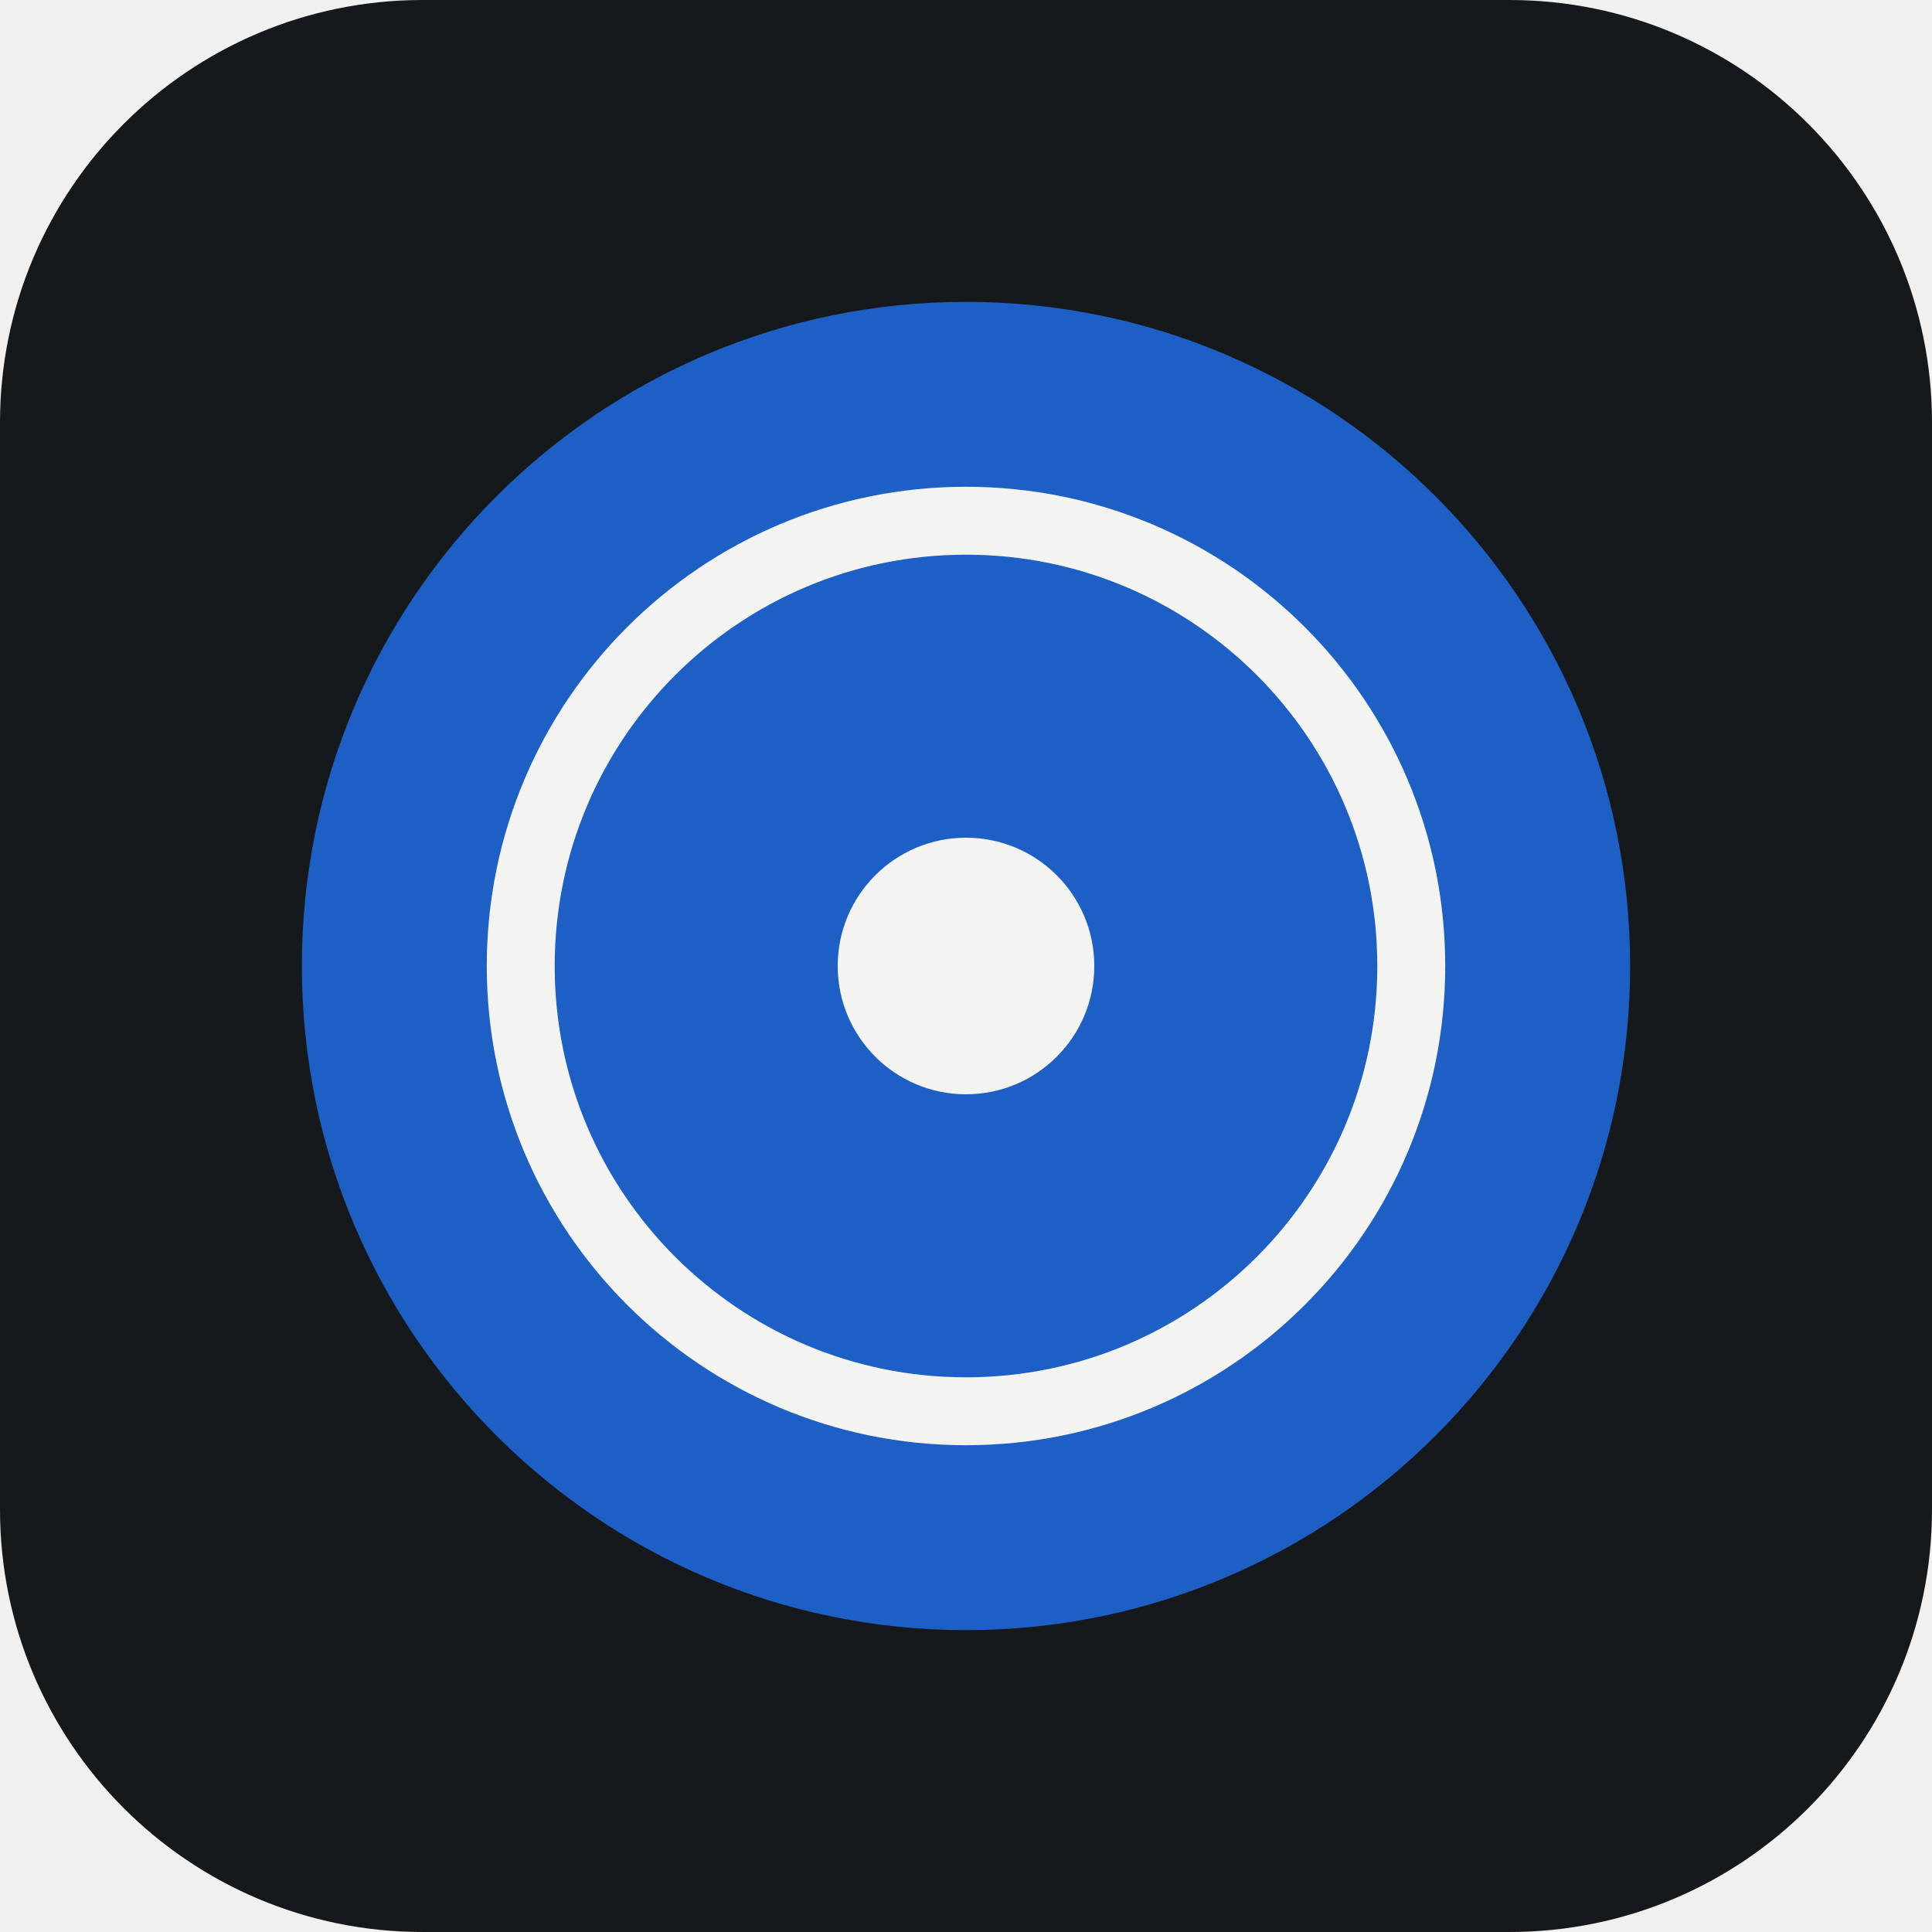
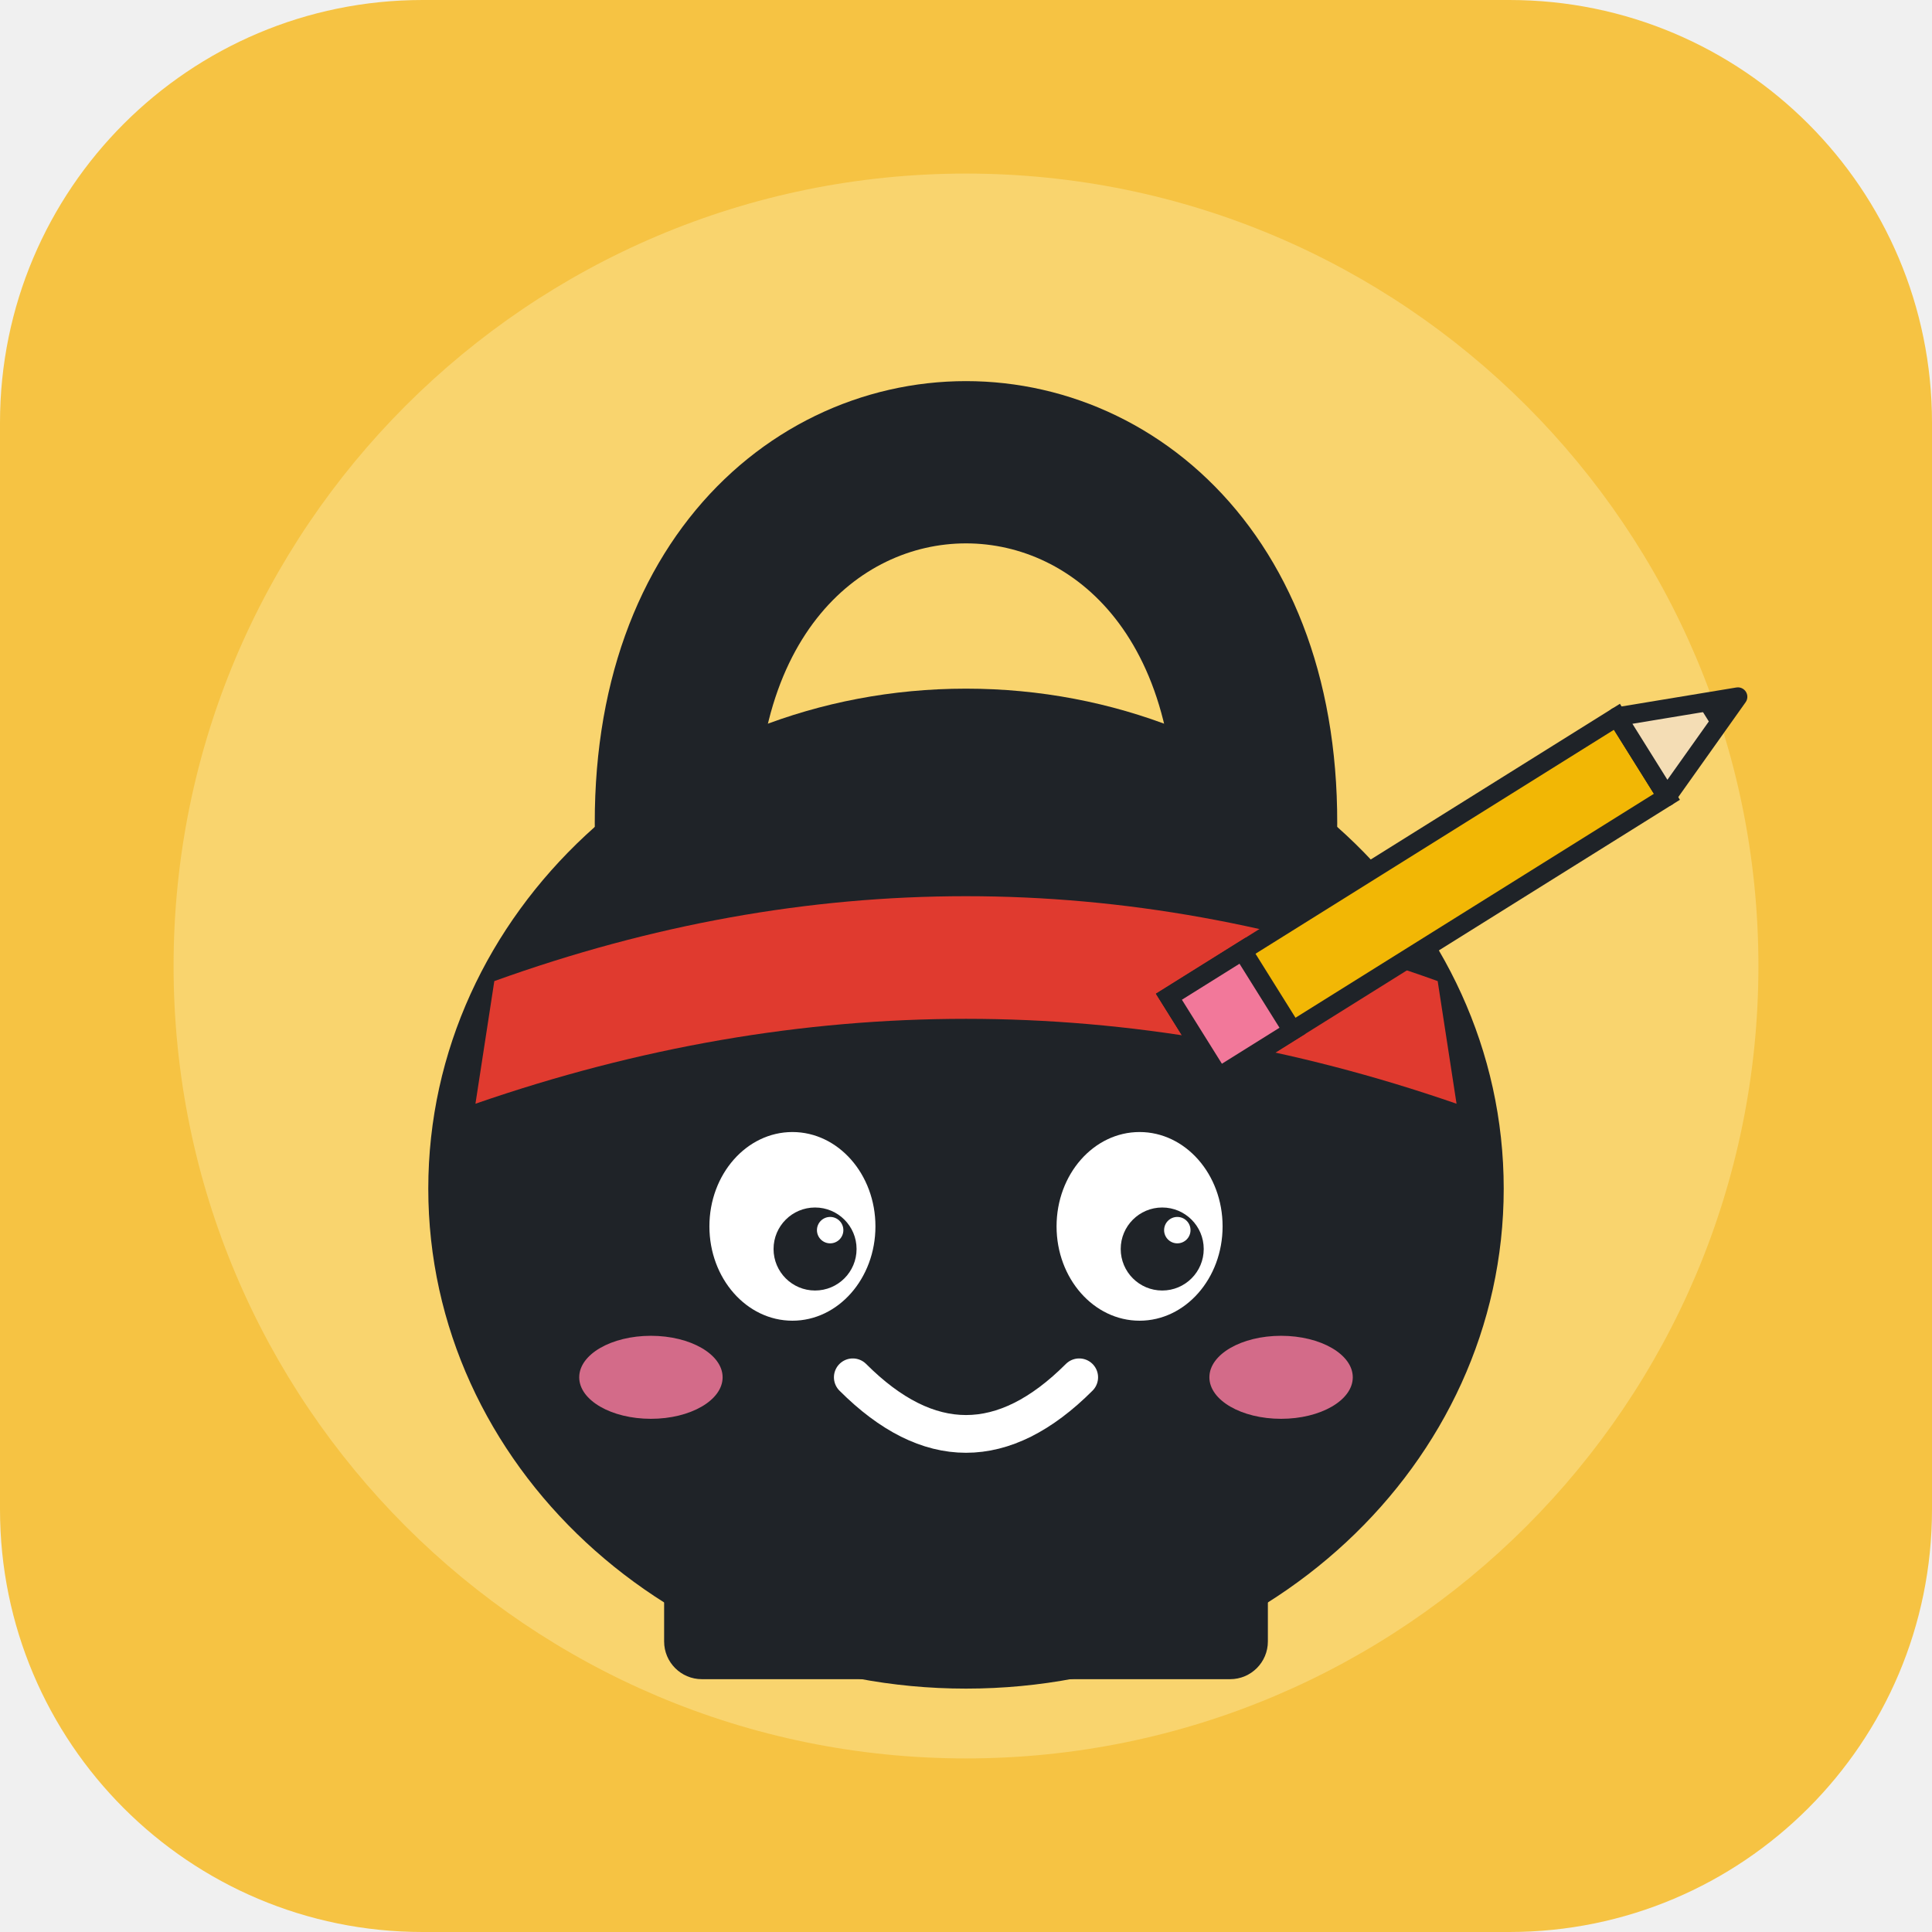
- <svg xmlns="http://www.w3.org/2000/svg" viewBox="0 0 512 512">
-   <rect width="512" height="512" rx="112" fill="#16191c" />
-   <circle cx="256" cy="256" r="176" fill="#1d5fc4" />
-   <circle cx="256" cy="256" r="118" fill="none" stroke="#f3f4f2" stroke-width="18" />
-   <circle cx="256" cy="256" r="34" fill="#f3f4f2" />
+ <svg xmlns="http://www.w3.org/2000/svg" viewBox="0 0 1024 1024">
+   <defs>
+     <clipPath id="r">
+       <rect width="1024" height="1024" rx="224" />
+     </clipPath>
+   </defs>
+   <g clip-path="url(#r)">
+     <rect width="1024" height="1024" fill="#F6C343" />
+     <g transform="translate(512 512) scale(1) translate(-512 -512)">
+       <g id="art">
+         <circle cx="512" cy="512" r="420" fill="#F9D46E" />
+         <path d="M 360 470 C 330 170, 694 170, 664 470" fill="none" stroke="#1F2328" stroke-width="86" stroke-linecap="round" />
+         <ellipse cx="512" cy="630" rx="285" ry="265" fill="#1F2328" />
+         <rect x="352" y="820" width="320" height="70" rx="20" fill="#1F2328" />
+         <path d="M 262 520 Q 512 430 762 520 L 772 585 Q 512 495 252 585 Z" fill="#E03A2F" />
+         <ellipse cx="420" cy="650" rx="44" ry="50" fill="#fff" />
+         <ellipse cx="604" cy="650" rx="44" ry="50" fill="#fff" />
+         <circle cx="432" cy="662" r="22" fill="#1F2328" />
+         <circle cx="616" cy="662" r="22" fill="#1F2328" />
+         <circle cx="440" cy="652" r="7" fill="#fff" />
+         <circle cx="624" cy="652" r="7" fill="#fff" />
+         <ellipse cx="345" cy="730" rx="38" ry="22" fill="#F2789A" opacity=".85" />
+         <ellipse cx="679" cy="730" rx="38" ry="22" fill="#F2789A" opacity=".85" />
+         <path d="M 452 730 Q 512 790 572 730" fill="none" stroke="#fff" stroke-width="20" stroke-linecap="round" />
+         <g transform="rotate(-32 760 470)">
+           <rect x="610" y="445" width="280" height="50" fill="#F2B705" stroke="#1F2328" stroke-width="10" />
+           <rect x="610" y="445" width="46" height="50" fill="#F2789A" stroke="#1F2328" stroke-width="10" />
+           <path d="M 890 445 L 950 470 L 890 495 Z" fill="#F4DDB5" stroke="#1F2328" stroke-width="10" stroke-linejoin="round" />
+           <path d="M 930 462 L 950 470 L 930 478 Z" fill="#1F2328" />
+         </g>
+       </g>
+     </g>
+   </g>
</svg>
